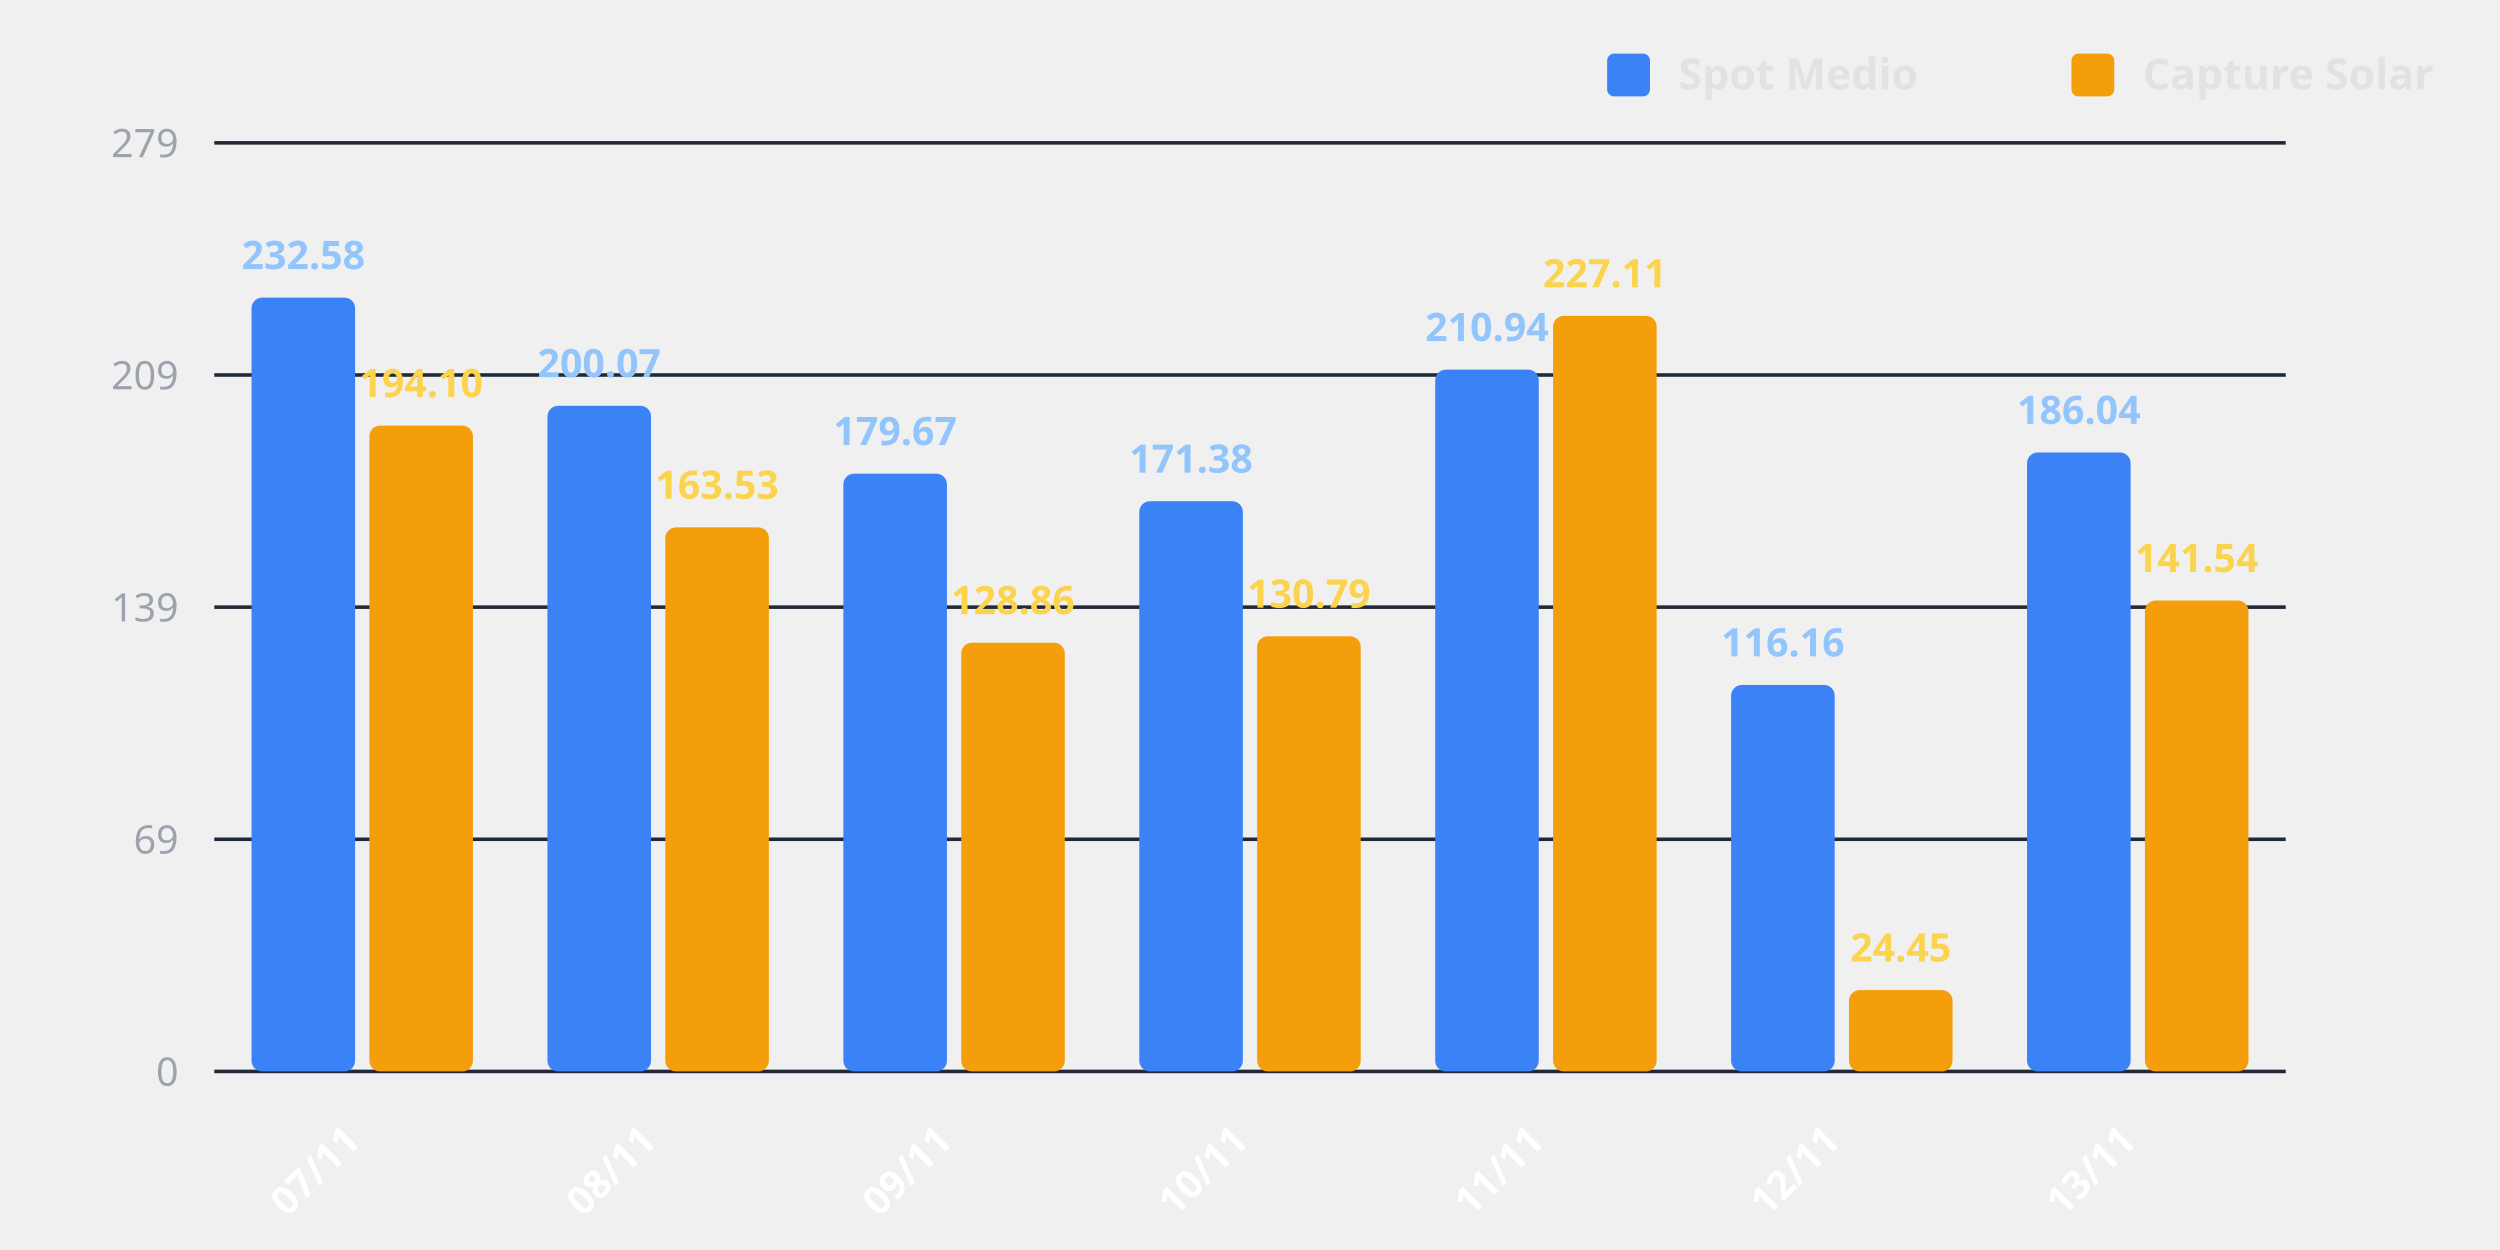
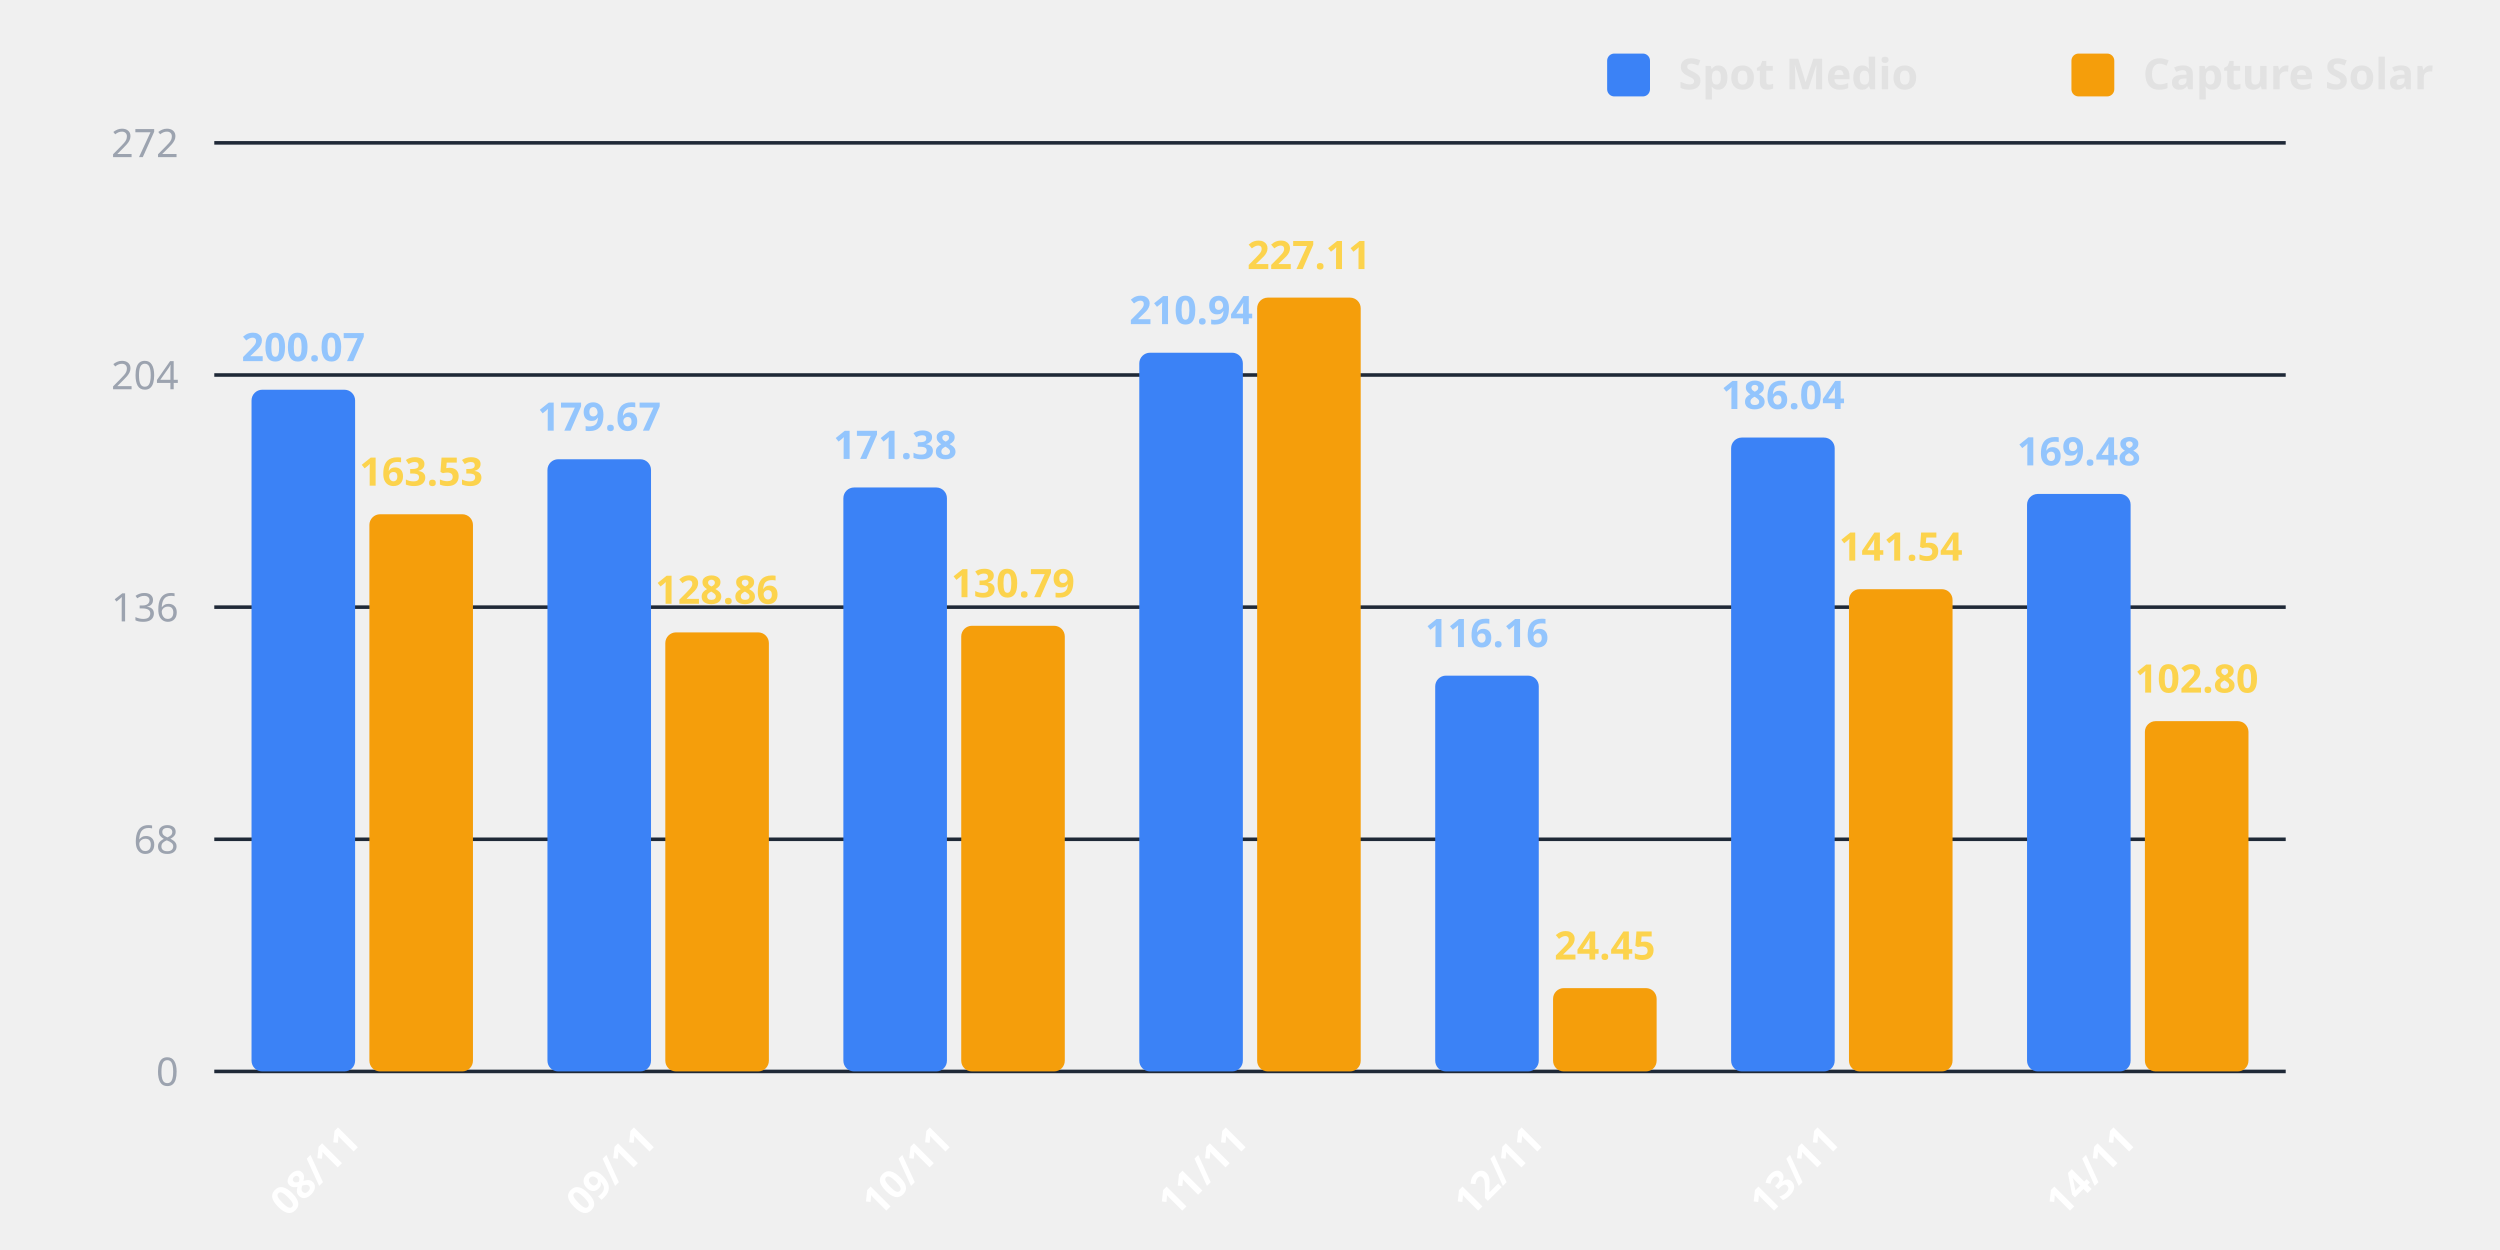
<svg xmlns="http://www.w3.org/2000/svg" viewBox="0 0 700 350" style="font-family: sans-serif; background-color: #0b0f19;">
  <rect x="450" y="15" width="12" height="12" fill="#3b82f6" rx="2" />
  <text x="470" y="25" font-size="12" fill="#e2e2e2" font-weight="bold">Spot Medio</text>
  <rect x="580" y="15" width="12" height="12" fill="#f59e0b" rx="2" />
  <text x="600" y="25" font-size="12" fill="#e2e2e2" font-weight="bold">Capture Solar</text>
  <line x1="60" y1="300.0" x2="640" y2="300.0" stroke="#1f2937" stroke-width="1" />
  <text x="50" y="304.0" text-anchor="end" font-size="11" fill="#9ca3af">0</text>
  <line x1="60" y1="235.0" x2="640" y2="235.0" stroke="#1f2937" stroke-width="1" />
-   <text x="50" y="239.0" text-anchor="end" font-size="11" fill="#9ca3af">69</text>
+   <text x="50" y="239.0" text-anchor="end" font-size="11" fill="#9ca3af">68</text>
  <line x1="60" y1="170.0" x2="640" y2="170.0" stroke="#1f2937" stroke-width="1" />
-   <text x="50" y="174.0" text-anchor="end" font-size="11" fill="#9ca3af">139</text>
+   <text x="50" y="174.0" text-anchor="end" font-size="11" fill="#9ca3af">136</text>
  <line x1="60" y1="105.0" x2="640" y2="105.0" stroke="#1f2937" stroke-width="1" />
-   <text x="50" y="109.0" text-anchor="end" font-size="11" fill="#9ca3af">209</text>
+   <text x="50" y="109.0" text-anchor="end" font-size="11" fill="#9ca3af">204</text>
  <line x1="60" y1="40.0" x2="640" y2="40.0" stroke="#1f2937" stroke-width="1" />
-   <text x="50" y="44.0" text-anchor="end" font-size="11" fill="#9ca3af">279</text>
-   <text x="101.429" y="320" text-anchor="end" transform="rotate(-45, 101.4286, 320)" font-size="11" font-weight="bold" fill="#ffffff">07/11</text>
-   <rect x="70.429" y="83.333" width="29.0" height="216.667" fill="#3b82f6" rx="3" />
-   <text x="84.929" y="75.333" text-anchor="middle" font-size="11" font-weight="bold" fill="#93c5fd">232.58</text>
-   <rect x="103.429" y="119.177" width="29.0" height="180.823" fill="#f59e0b" rx="3" />
-   <text x="117.929" y="111.177" text-anchor="middle" font-size="11" font-weight="bold" fill="#fcd34d">194.10</text>
-   <text x="184.286" y="320" text-anchor="end" transform="rotate(-45, 184.2857, 320)" font-size="11" font-weight="bold" fill="#ffffff">08/11</text>
-   <rect x="153.286" y="113.617" width="29.0" height="186.383" fill="#3b82f6" rx="3" />
-   <text x="167.786" y="105.617" text-anchor="middle" font-size="11" font-weight="bold" fill="#93c5fd">200.07</text>
-   <rect x="186.286" y="147.662" width="29.0" height="152.338" fill="#f59e0b" rx="3" />
-   <text x="200.786" y="139.662" text-anchor="middle" font-size="11" font-weight="bold" fill="#fcd34d">163.53</text>
-   <text x="267.143" y="320" text-anchor="end" transform="rotate(-45, 267.1429, 320)" font-size="11" font-weight="bold" fill="#ffffff">09/11</text>
-   <rect x="236.143" y="132.624" width="29.0" height="167.376" fill="#3b82f6" rx="3" />
-   <text x="250.643" y="124.624" text-anchor="middle" font-size="11" font-weight="bold" fill="#93c5fd">179.67</text>
-   <rect x="269.143" y="179.961" width="29.0" height="120.039" fill="#f59e0b" rx="3" />
-   <text x="283.643" y="171.961" text-anchor="middle" font-size="11" font-weight="bold" fill="#fcd34d">128.86</text>
-   <text x="350.0" y="320" text-anchor="end" transform="rotate(-45, 350.0, 320)" font-size="11" font-weight="bold" fill="#ffffff">10/11</text>
-   <rect x="319.0" y="140.343" width="29.0" height="159.657" fill="#3b82f6" rx="3" />
-   <text x="333.5" y="132.343" text-anchor="middle" font-size="11" font-weight="bold" fill="#93c5fd">171.38</text>
-   <rect x="352.0" y="178.155" width="29.0" height="121.845" fill="#f59e0b" rx="3" />
-   <text x="366.5" y="170.155" text-anchor="middle" font-size="11" font-weight="bold" fill="#fcd34d">130.79</text>
-   <text x="432.857" y="320" text-anchor="end" transform="rotate(-45, 432.8571, 320)" font-size="11" font-weight="bold" fill="#ffffff">11/11</text>
-   <rect x="401.857" y="103.497" width="29.0" height="196.503" fill="#3b82f6" rx="3" />
-   <text x="416.357" y="95.497" text-anchor="middle" font-size="11" font-weight="bold" fill="#93c5fd">210.94</text>
-   <rect x="434.857" y="88.434" width="29.0" height="211.566" fill="#f59e0b" rx="3" />
-   <text x="449.357" y="80.434" text-anchor="middle" font-size="11" font-weight="bold" fill="#fcd34d">227.11</text>
-   <text x="515.714" y="320" text-anchor="end" transform="rotate(-45, 515.7143, 320)" font-size="11" font-weight="bold" fill="#ffffff">12/11</text>
-   <rect x="484.714" y="191.788" width="29.0" height="108.212" fill="#3b82f6" rx="3" />
-   <text x="499.214" y="183.788" text-anchor="middle" font-size="11" font-weight="bold" fill="#93c5fd">116.16</text>
-   <rect x="517.714" y="277.222" width="29.0" height="22.778" fill="#f59e0b" rx="3" />
-   <text x="532.214" y="269.222" text-anchor="middle" font-size="11" font-weight="bold" fill="#fcd34d">24.45</text>
-   <text x="598.571" y="320" text-anchor="end" transform="rotate(-45, 598.5714, 320)" font-size="11" font-weight="bold" fill="#ffffff">13/11</text>
-   <rect x="567.571" y="126.694" width="29.0" height="173.306" fill="#3b82f6" rx="3" />
-   <text x="582.071" y="118.694" text-anchor="middle" font-size="11" font-weight="bold" fill="#93c5fd">186.04</text>
-   <rect x="600.571" y="168.149" width="29.0" height="131.851" fill="#f59e0b" rx="3" />
-   <text x="615.071" y="160.149" text-anchor="middle" font-size="11" font-weight="bold" fill="#fcd34d">141.54</text>
+   <text x="50" y="44.0" text-anchor="end" font-size="11" fill="#9ca3af">272</text>
+   <text x="101.429" y="320" text-anchor="end" transform="rotate(-45, 101.4286, 320)" font-size="11" font-weight="bold" fill="#ffffff">08/11</text>
+   <rect x="70.429" y="109.123" width="29.0" height="190.877" fill="#3b82f6" rx="3" />
+   <text x="84.929" y="101.123" text-anchor="middle" font-size="11" font-weight="bold" fill="#93c5fd">200.07</text>
+   <rect x="103.429" y="143.989" width="29.0" height="156.011" fill="#f59e0b" rx="3" />
+   <text x="117.929" y="135.989" text-anchor="middle" font-size="11" font-weight="bold" fill="#fcd34d">163.53</text>
+   <text x="184.286" y="320" text-anchor="end" transform="rotate(-45, 184.2857, 320)" font-size="11" font-weight="bold" fill="#ffffff">09/11</text>
+   <rect x="153.286" y="128.589" width="29.0" height="171.411" fill="#3b82f6" rx="3" />
+   <text x="167.786" y="120.589" text-anchor="middle" font-size="11" font-weight="bold" fill="#93c5fd">179.67</text>
+   <rect x="186.286" y="177.068" width="29.0" height="122.932" fill="#f59e0b" rx="3" />
+   <text x="200.786" y="169.068" text-anchor="middle" font-size="11" font-weight="bold" fill="#fcd34d">128.86</text>
+   <text x="267.143" y="320" text-anchor="end" transform="rotate(-45, 267.1429, 320)" font-size="11" font-weight="bold" fill="#ffffff">10/11</text>
+   <rect x="236.143" y="136.494" width="29.0" height="163.506" fill="#3b82f6" rx="3" />
+   <text x="250.643" y="128.494" text-anchor="middle" font-size="11" font-weight="bold" fill="#93c5fd">171.38</text>
+   <rect x="269.143" y="175.218" width="29.0" height="124.782" fill="#f59e0b" rx="3" />
+   <text x="283.643" y="167.218" text-anchor="middle" font-size="11" font-weight="bold" fill="#fcd34d">130.79</text>
+   <text x="350.0" y="320" text-anchor="end" transform="rotate(-45, 350.0, 320)" font-size="11" font-weight="bold" fill="#ffffff">11/11</text>
+   <rect x="319.0" y="98.76" width="29.0" height="201.24" fill="#3b82f6" rx="3" />
+   <text x="333.5" y="90.76" text-anchor="middle" font-size="11" font-weight="bold" fill="#93c5fd">210.94</text>
+   <rect x="352.0" y="83.333" width="29.0" height="216.667" fill="#f59e0b" rx="3" />
+   <text x="366.5" y="75.333" text-anchor="middle" font-size="11" font-weight="bold" fill="#fcd34d">227.11</text>
+   <text x="432.857" y="320" text-anchor="end" transform="rotate(-45, 432.8571, 320)" font-size="11" font-weight="bold" fill="#ffffff">12/11</text>
+   <rect x="401.857" y="189.179" width="29.0" height="110.821" fill="#3b82f6" rx="3" />
+   <text x="416.357" y="181.179" text-anchor="middle" font-size="11" font-weight="bold" fill="#93c5fd">116.16</text>
+   <rect x="434.857" y="276.673" width="29.0" height="23.327" fill="#f59e0b" rx="3" />
+   <text x="449.357" y="268.673" text-anchor="middle" font-size="11" font-weight="bold" fill="#fcd34d">24.45</text>
+   <text x="515.714" y="320" text-anchor="end" transform="rotate(-45, 515.7143, 320)" font-size="11" font-weight="bold" fill="#ffffff">13/11</text>
+   <rect x="484.714" y="122.516" width="29.0" height="177.484" fill="#3b82f6" rx="3" />
+   <text x="499.214" y="114.516" text-anchor="middle" font-size="11" font-weight="bold" fill="#93c5fd">186.04</text>
+   <rect x="517.714" y="164.97" width="29.0" height="135.03" fill="#f59e0b" rx="3" />
+   <text x="532.214" y="156.97" text-anchor="middle" font-size="11" font-weight="bold" fill="#fcd34d">141.54</text>
+   <text x="598.571" y="320" text-anchor="end" transform="rotate(-45, 598.5714, 320)" font-size="11" font-weight="bold" fill="#ffffff">14/11</text>
+   <rect x="567.571" y="138.308" width="29.0" height="161.692" fill="#3b82f6" rx="3" />
+   <text x="582.071" y="130.308" text-anchor="middle" font-size="11" font-weight="bold" fill="#93c5fd">169.48</text>
+   <rect x="600.571" y="201.925" width="29.0" height="98.075" fill="#f59e0b" rx="3" />
+   <text x="615.071" y="193.925" text-anchor="middle" font-size="11" font-weight="bold" fill="#fcd34d">102.80</text>
</svg>
